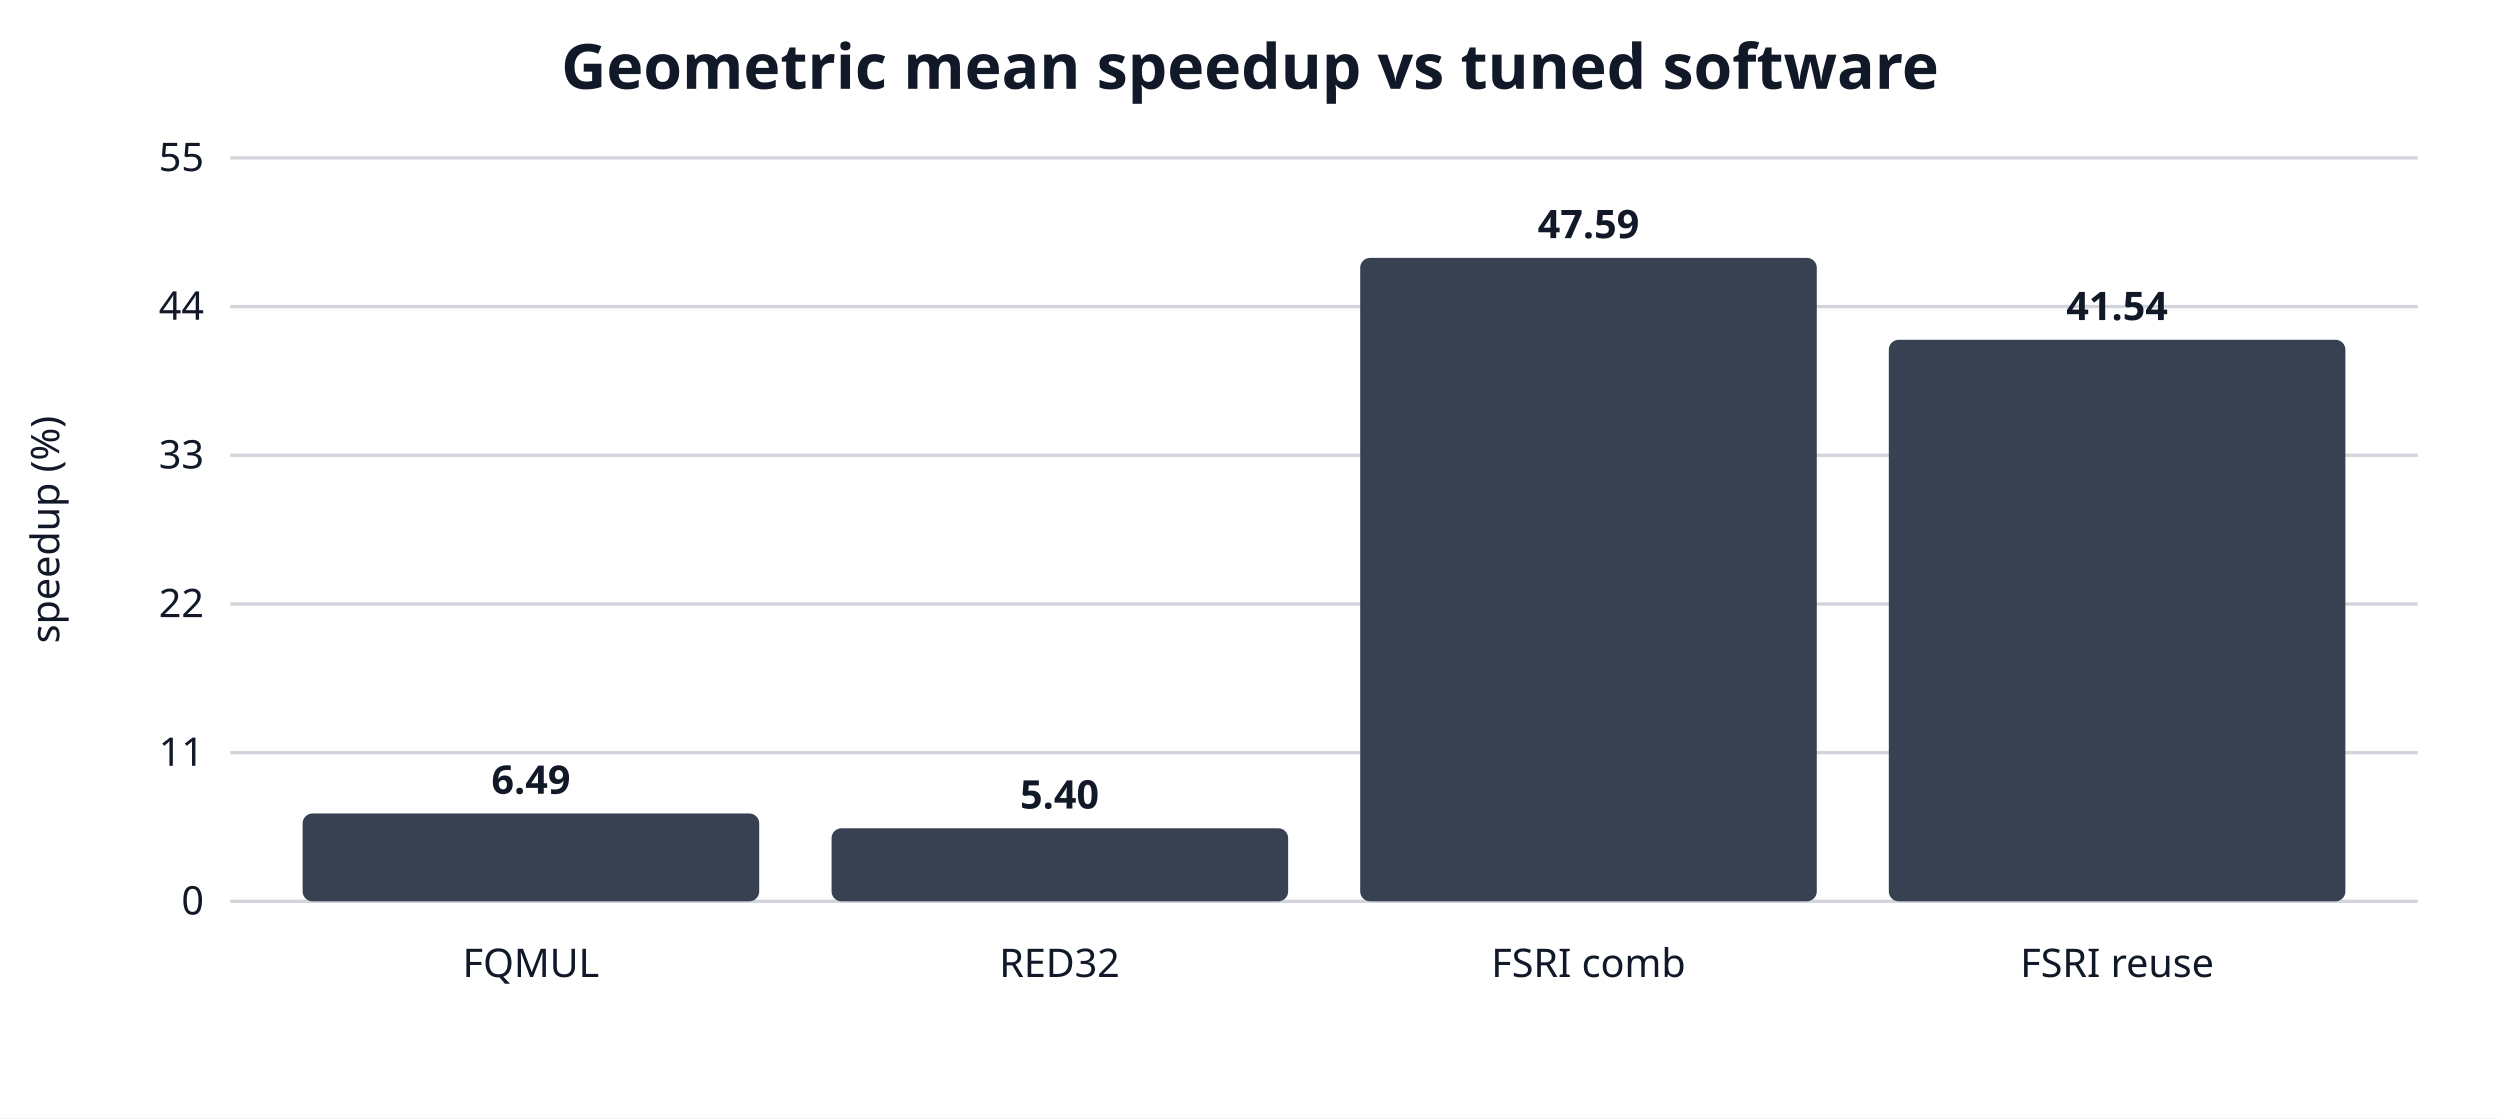
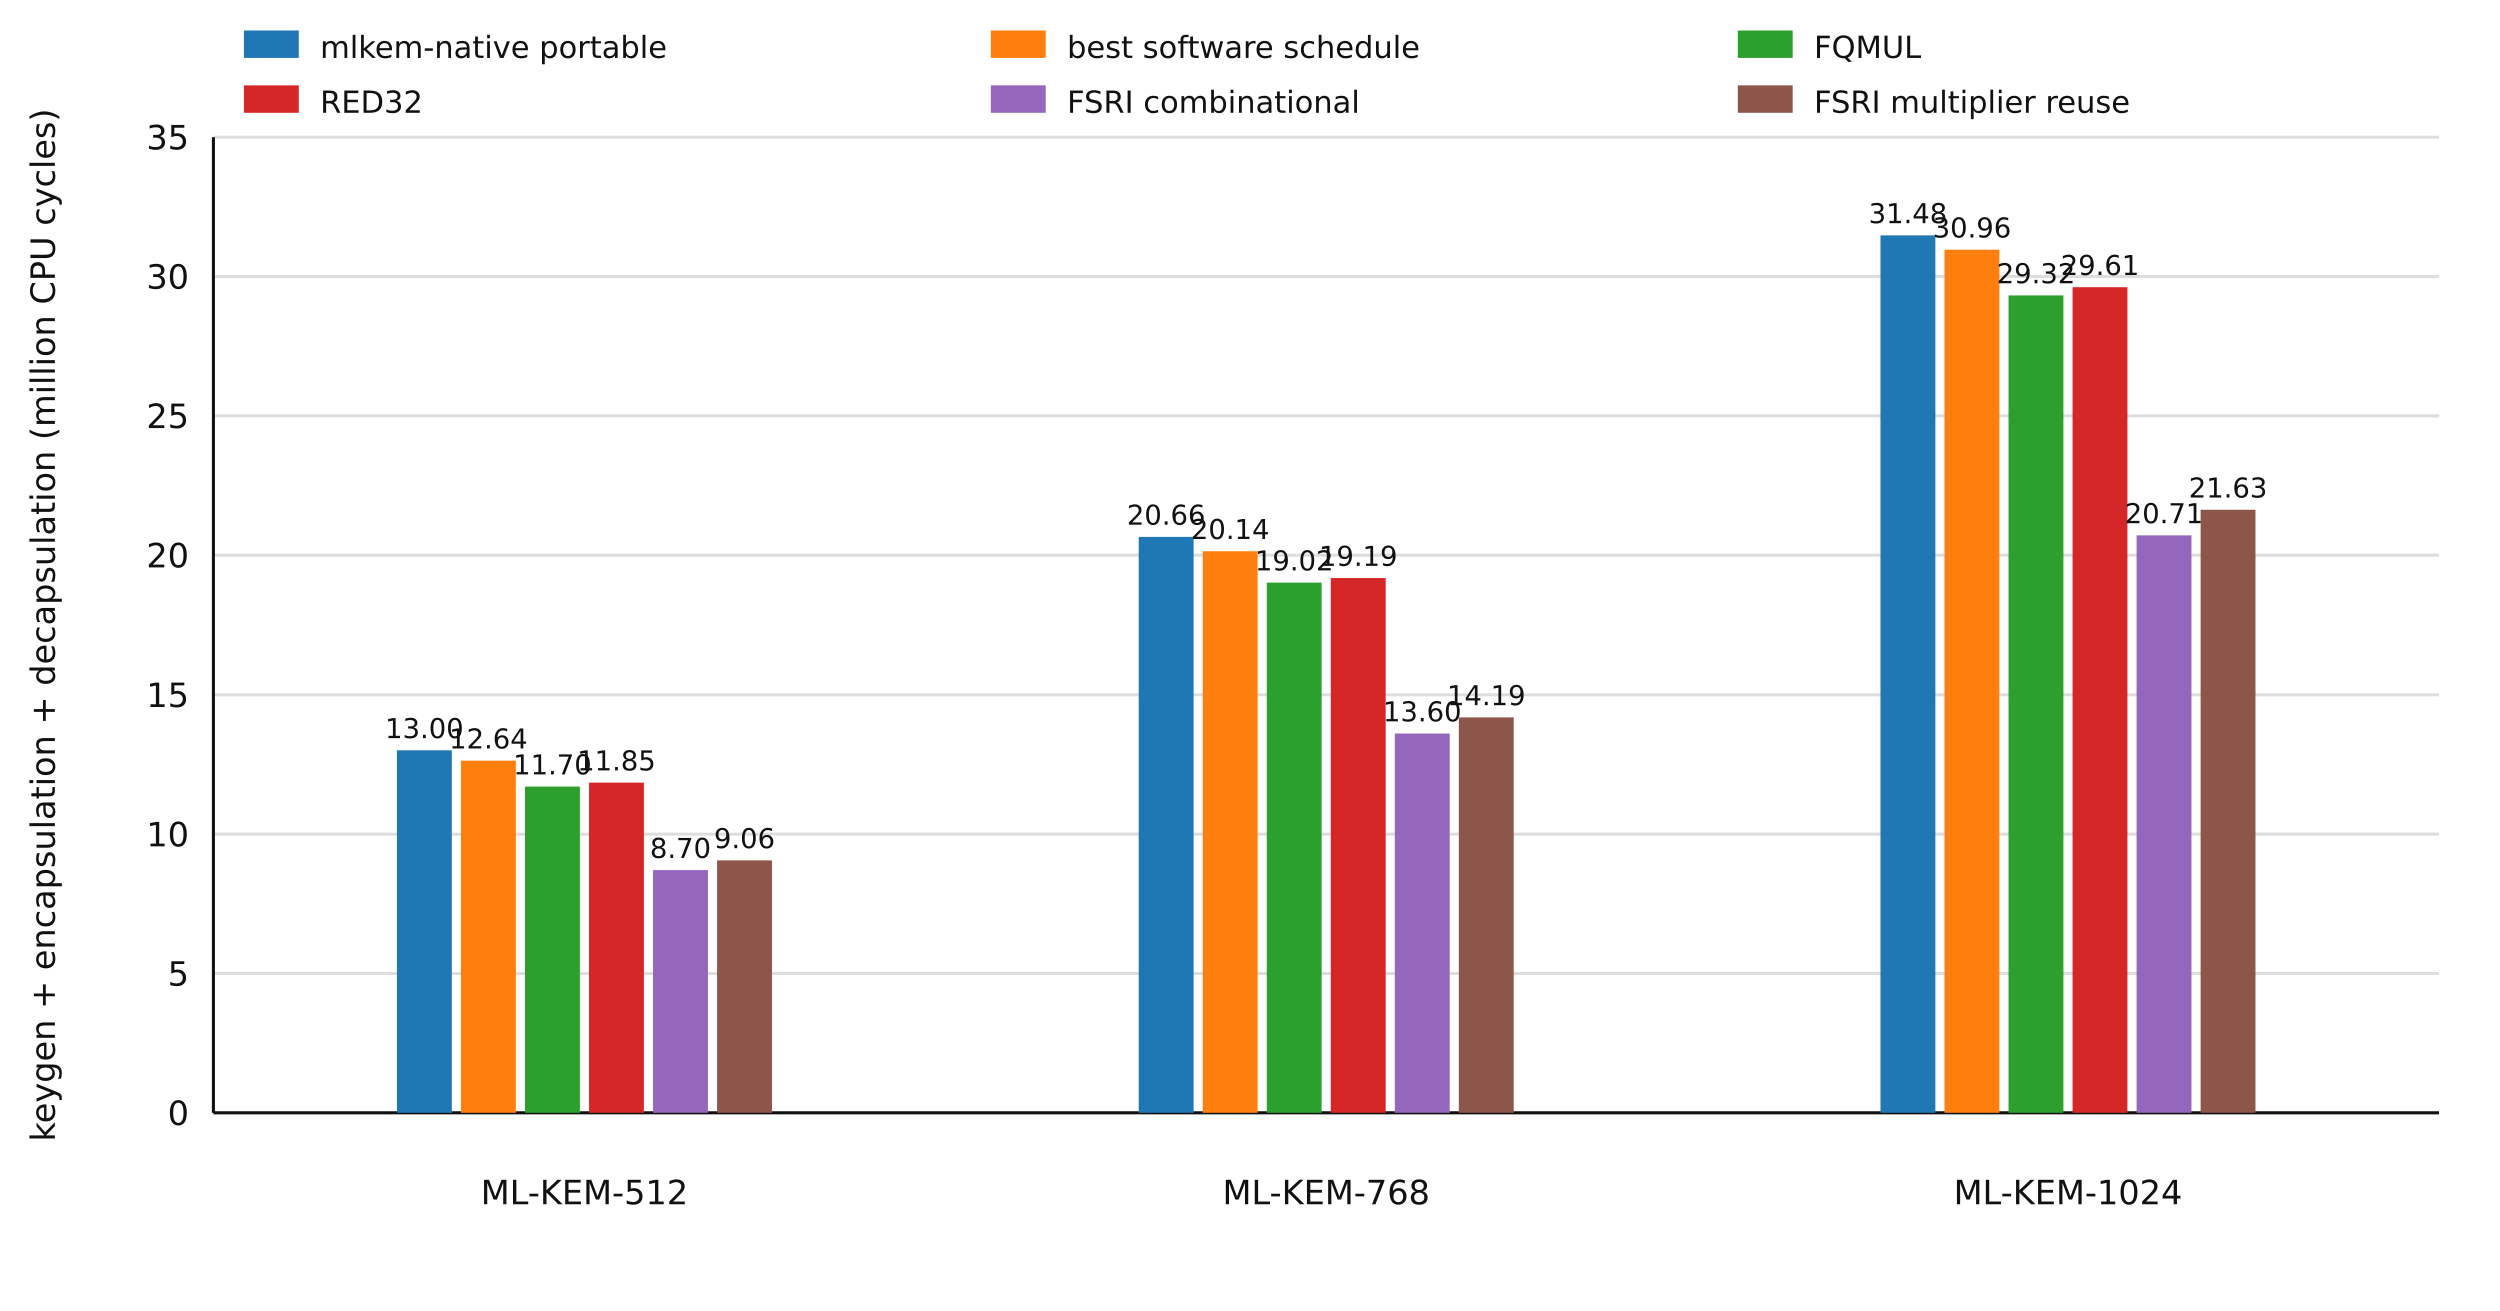
- <svg xmlns="http://www.w3.org/2000/svg" width="760" height="340" viewBox="0 0 760 340">
+ <svg xmlns="http://www.w3.org/2000/svg" width="820" height="430" viewBox="0 0 820 430">
  <rect width="100%" height="100%" fill="white" />
-   <style>text{font-family:system-ui,sans-serif;fill:#111827}.t{font-size:19px;font-weight:600}.a{font-size:12px}.v{font-size:12px;font-weight:600}.bar{fill:#374151}.grid{stroke:#d1d5db}.budget{stroke:#b91c1c;stroke-width:1.5;stroke-dasharray:6 5}.bl{fill:#b91c1c;font-size:11px}</style>
-   <text x="380.0" y="27" text-anchor="middle" class="t">Geometric mean speedup vs tuned software</text>
-   <line x1="70" y1="274.0" x2="735" y2="274.0" class="grid" />
-   <text x="62" y="278.0" text-anchor="end" class="a">0</text>
-   <line x1="70" y1="228.8" x2="735" y2="228.8" class="grid" />
-   <text x="62" y="232.8" text-anchor="end" class="a">11</text>
-   <line x1="70" y1="183.6" x2="735" y2="183.6" class="grid" />
-   <text x="62" y="187.6" text-anchor="end" class="a">22</text>
-   <line x1="70" y1="138.4" x2="735" y2="138.4" class="grid" />
-   <text x="62" y="142.4" text-anchor="end" class="a">33</text>
-   <line x1="70" y1="93.2" x2="735" y2="93.2" class="grid" />
-   <text x="62" y="97.2" text-anchor="end" class="a">44</text>
-   <line x1="70" y1="48.0" x2="735" y2="48.0" class="grid" />
-   <text x="62" y="52.0" text-anchor="end" class="a">55</text>
-   <rect x="92.0" y="247.3" width="138.8" height="26.7" rx="3" class="bar" />
-   <text x="161.4" y="241.3" text-anchor="middle" class="v">6.49</text>
-   <text x="161.4" y="297" text-anchor="middle" class="a">FQMUL</text>
-   <rect x="252.8" y="251.8" width="138.8" height="22.2" rx="3" class="bar" />
-   <text x="322.1" y="245.8" text-anchor="middle" class="v">5.40</text>
-   <text x="322.1" y="297" text-anchor="middle" class="a">RED32</text>
-   <rect x="413.5" y="78.4" width="138.8" height="195.6" rx="3" class="bar" />
-   <text x="482.9" y="72.4" text-anchor="middle" class="v">47.59</text>
-   <text x="482.9" y="297" text-anchor="middle" class="a">FSRI comb</text>
-   <rect x="574.2" y="103.3" width="138.8" height="170.7" rx="3" class="bar" />
-   <text x="643.6" y="97.3" text-anchor="middle" class="v">41.54</text>
-   <text x="643.6" y="297" text-anchor="middle" class="a">FSRI reuse</text>
-   <text x="18" y="161.0" transform="rotate(-90 18 161.0)" text-anchor="middle" class="a">speedup (%)</text>
+   <style>text{font-family:DejaVu Sans,Arial,sans-serif;fill:#111}.tick{font-size:11px}.small{font-size:9px}.legend{font-size:10px}.axis{stroke:#111;stroke-width:1}.grid{stroke:#ddd;stroke-width:1}</style>
+   <line class="grid" x1="70" y1="365.0" x2="800" y2="365.0" />
+   <text class="tick" x="62" y="369.0" text-anchor="end">0</text>
+   <line class="grid" x1="70" y1="319.3" x2="800" y2="319.3" />
+   <text class="tick" x="62" y="323.3" text-anchor="end">5</text>
+   <line class="grid" x1="70" y1="273.6" x2="800" y2="273.6" />
+   <text class="tick" x="62" y="277.6" text-anchor="end">10</text>
+   <line class="grid" x1="70" y1="227.9" x2="800" y2="227.9" />
+   <text class="tick" x="62" y="231.9" text-anchor="end">15</text>
+   <line class="grid" x1="70" y1="182.1" x2="800" y2="182.1" />
+   <text class="tick" x="62" y="186.1" text-anchor="end">20</text>
+   <line class="grid" x1="70" y1="136.4" x2="800" y2="136.4" />
+   <text class="tick" x="62" y="140.4" text-anchor="end">25</text>
+   <line class="grid" x1="70" y1="90.7" x2="800" y2="90.7" />
+   <text class="tick" x="62" y="94.7" text-anchor="end">30</text>
+   <line class="grid" x1="70" y1="45.0" x2="800" y2="45.0" />
+   <text class="tick" x="62" y="49.0" text-anchor="end">35</text>
+   <line class="axis" x1="70" y1="45" x2="70" y2="365" />
+   <line class="axis" x1="70" y1="365" x2="800" y2="365" />
+   <text class="tick" transform="translate(18 205.0) rotate(-90)" text-anchor="middle">keygen + encapsulation + decapsulation (million CPU cycles)</text>
+   <text class="tick" x="191.7" y="395" text-anchor="middle">ML-KEM-512</text>
+   <rect x="130.2" y="246.1" width="18" height="118.9" fill="#1f77b4" />
+   <text class="small" x="139.2" y="242.1" text-anchor="middle">13.00</text>
+   <rect x="151.2" y="249.5" width="18" height="115.5" fill="#ff7f0e" />
+   <text class="small" x="160.2" y="245.5" text-anchor="middle">12.64</text>
+   <rect x="172.2" y="258.0" width="18" height="107.0" fill="#2ca02c" />
+   <text class="small" x="181.2" y="254.0" text-anchor="middle">11.70</text>
+   <rect x="193.2" y="256.7" width="18" height="108.3" fill="#d62728" />
+   <text class="small" x="202.2" y="252.7" text-anchor="middle">11.85</text>
+   <rect x="214.2" y="285.4" width="18" height="79.6" fill="#9467bd" />
+   <text class="small" x="223.2" y="281.4" text-anchor="middle">8.70</text>
+   <rect x="235.2" y="282.2" width="18" height="82.8" fill="#8c564b" />
+   <text class="small" x="244.2" y="278.2" text-anchor="middle">9.06</text>
+   <text class="tick" x="435.0" y="395" text-anchor="middle">ML-KEM-768</text>
+   <rect x="373.5" y="176.1" width="18" height="188.9" fill="#1f77b4" />
+   <text class="small" x="382.5" y="172.1" text-anchor="middle">20.66</text>
+   <rect x="394.5" y="180.8" width="18" height="184.2" fill="#ff7f0e" />
+   <text class="small" x="403.5" y="176.8" text-anchor="middle">20.14</text>
+   <rect x="415.5" y="191.1" width="18" height="173.9" fill="#2ca02c" />
+   <text class="small" x="424.5" y="187.1" text-anchor="middle">19.02</text>
+   <rect x="436.5" y="189.6" width="18" height="175.4" fill="#d62728" />
+   <text class="small" x="445.5" y="185.6" text-anchor="middle">19.19</text>
+   <rect x="457.5" y="240.6" width="18" height="124.4" fill="#9467bd" />
+   <text class="small" x="466.5" y="236.6" text-anchor="middle">13.60</text>
+   <rect x="478.5" y="235.3" width="18" height="129.7" fill="#8c564b" />
+   <text class="small" x="487.5" y="231.3" text-anchor="middle">14.19</text>
+   <text class="tick" x="678.3" y="395" text-anchor="middle">ML-KEM-1024</text>
+   <rect x="616.8" y="77.2" width="18" height="287.8" fill="#1f77b4" />
+   <text class="small" x="625.8" y="73.2" text-anchor="middle">31.48</text>
+   <rect x="637.8" y="81.9" width="18" height="283.1" fill="#ff7f0e" />
+   <text class="small" x="646.8" y="77.9" text-anchor="middle">30.96</text>
+   <rect x="658.8" y="96.9" width="18" height="268.1" fill="#2ca02c" />
+   <text class="small" x="667.8" y="92.9" text-anchor="middle">29.32</text>
+   <rect x="679.8" y="94.2" width="18" height="270.8" fill="#d62728" />
+   <text class="small" x="688.8" y="90.2" text-anchor="middle">29.61</text>
+   <rect x="700.8" y="175.6" width="18" height="189.4" fill="#9467bd" />
+   <text class="small" x="709.8" y="171.6" text-anchor="middle">20.71</text>
+   <rect x="721.8" y="167.2" width="18" height="197.8" fill="#8c564b" />
+   <text class="small" x="730.8" y="163.2" text-anchor="middle">21.63</text>
+   <rect x="80" y="10" width="18" height="9" fill="#1f77b4" />
+   <text class="legend" x="105" y="19">mlkem-native portable</text>
+   <rect x="325" y="10" width="18" height="9" fill="#ff7f0e" />
+   <text class="legend" x="350" y="19">best software schedule</text>
+   <rect x="570" y="10" width="18" height="9" fill="#2ca02c" />
+   <text class="legend" x="595" y="19">FQMUL</text>
+   <rect x="80" y="28" width="18" height="9" fill="#d62728" />
+   <text class="legend" x="105" y="37">RED32</text>
+   <rect x="325" y="28" width="18" height="9" fill="#9467bd" />
+   <text class="legend" x="350" y="37">FSRI combinational</text>
+   <rect x="570" y="28" width="18" height="9" fill="#8c564b" />
+   <text class="legend" x="595" y="37">FSRI multiplier reuse</text>
</svg>
